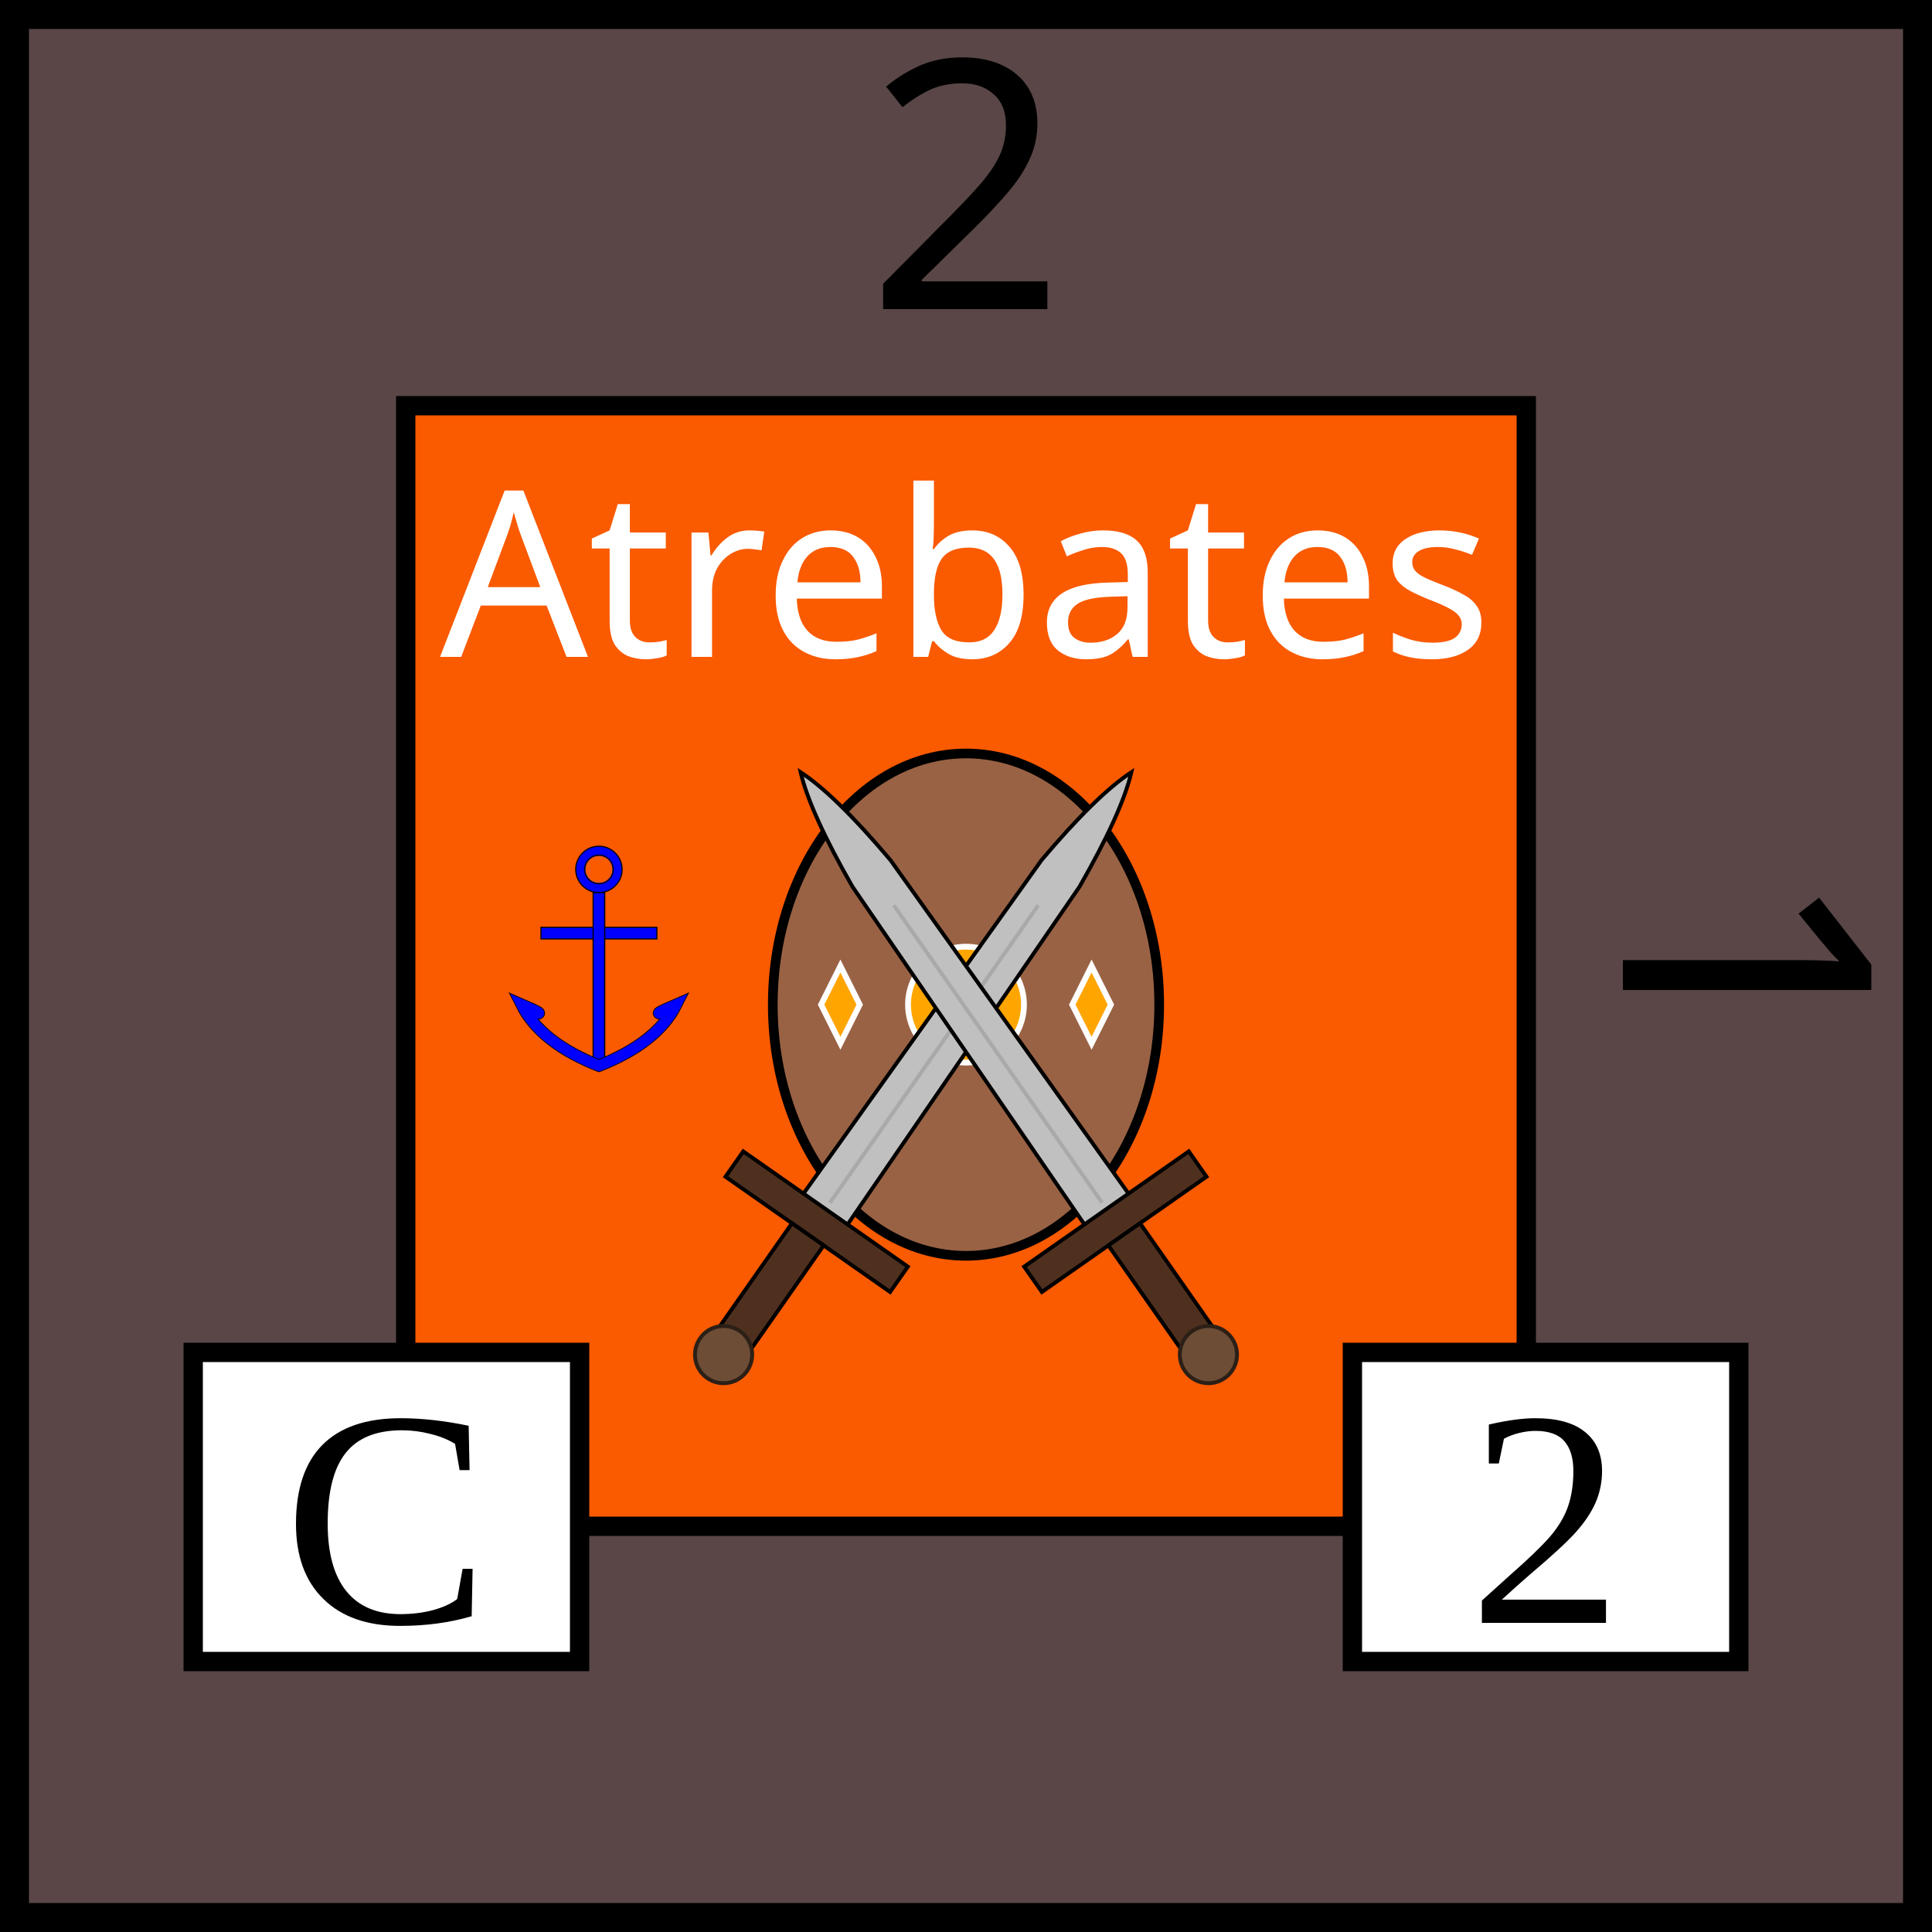
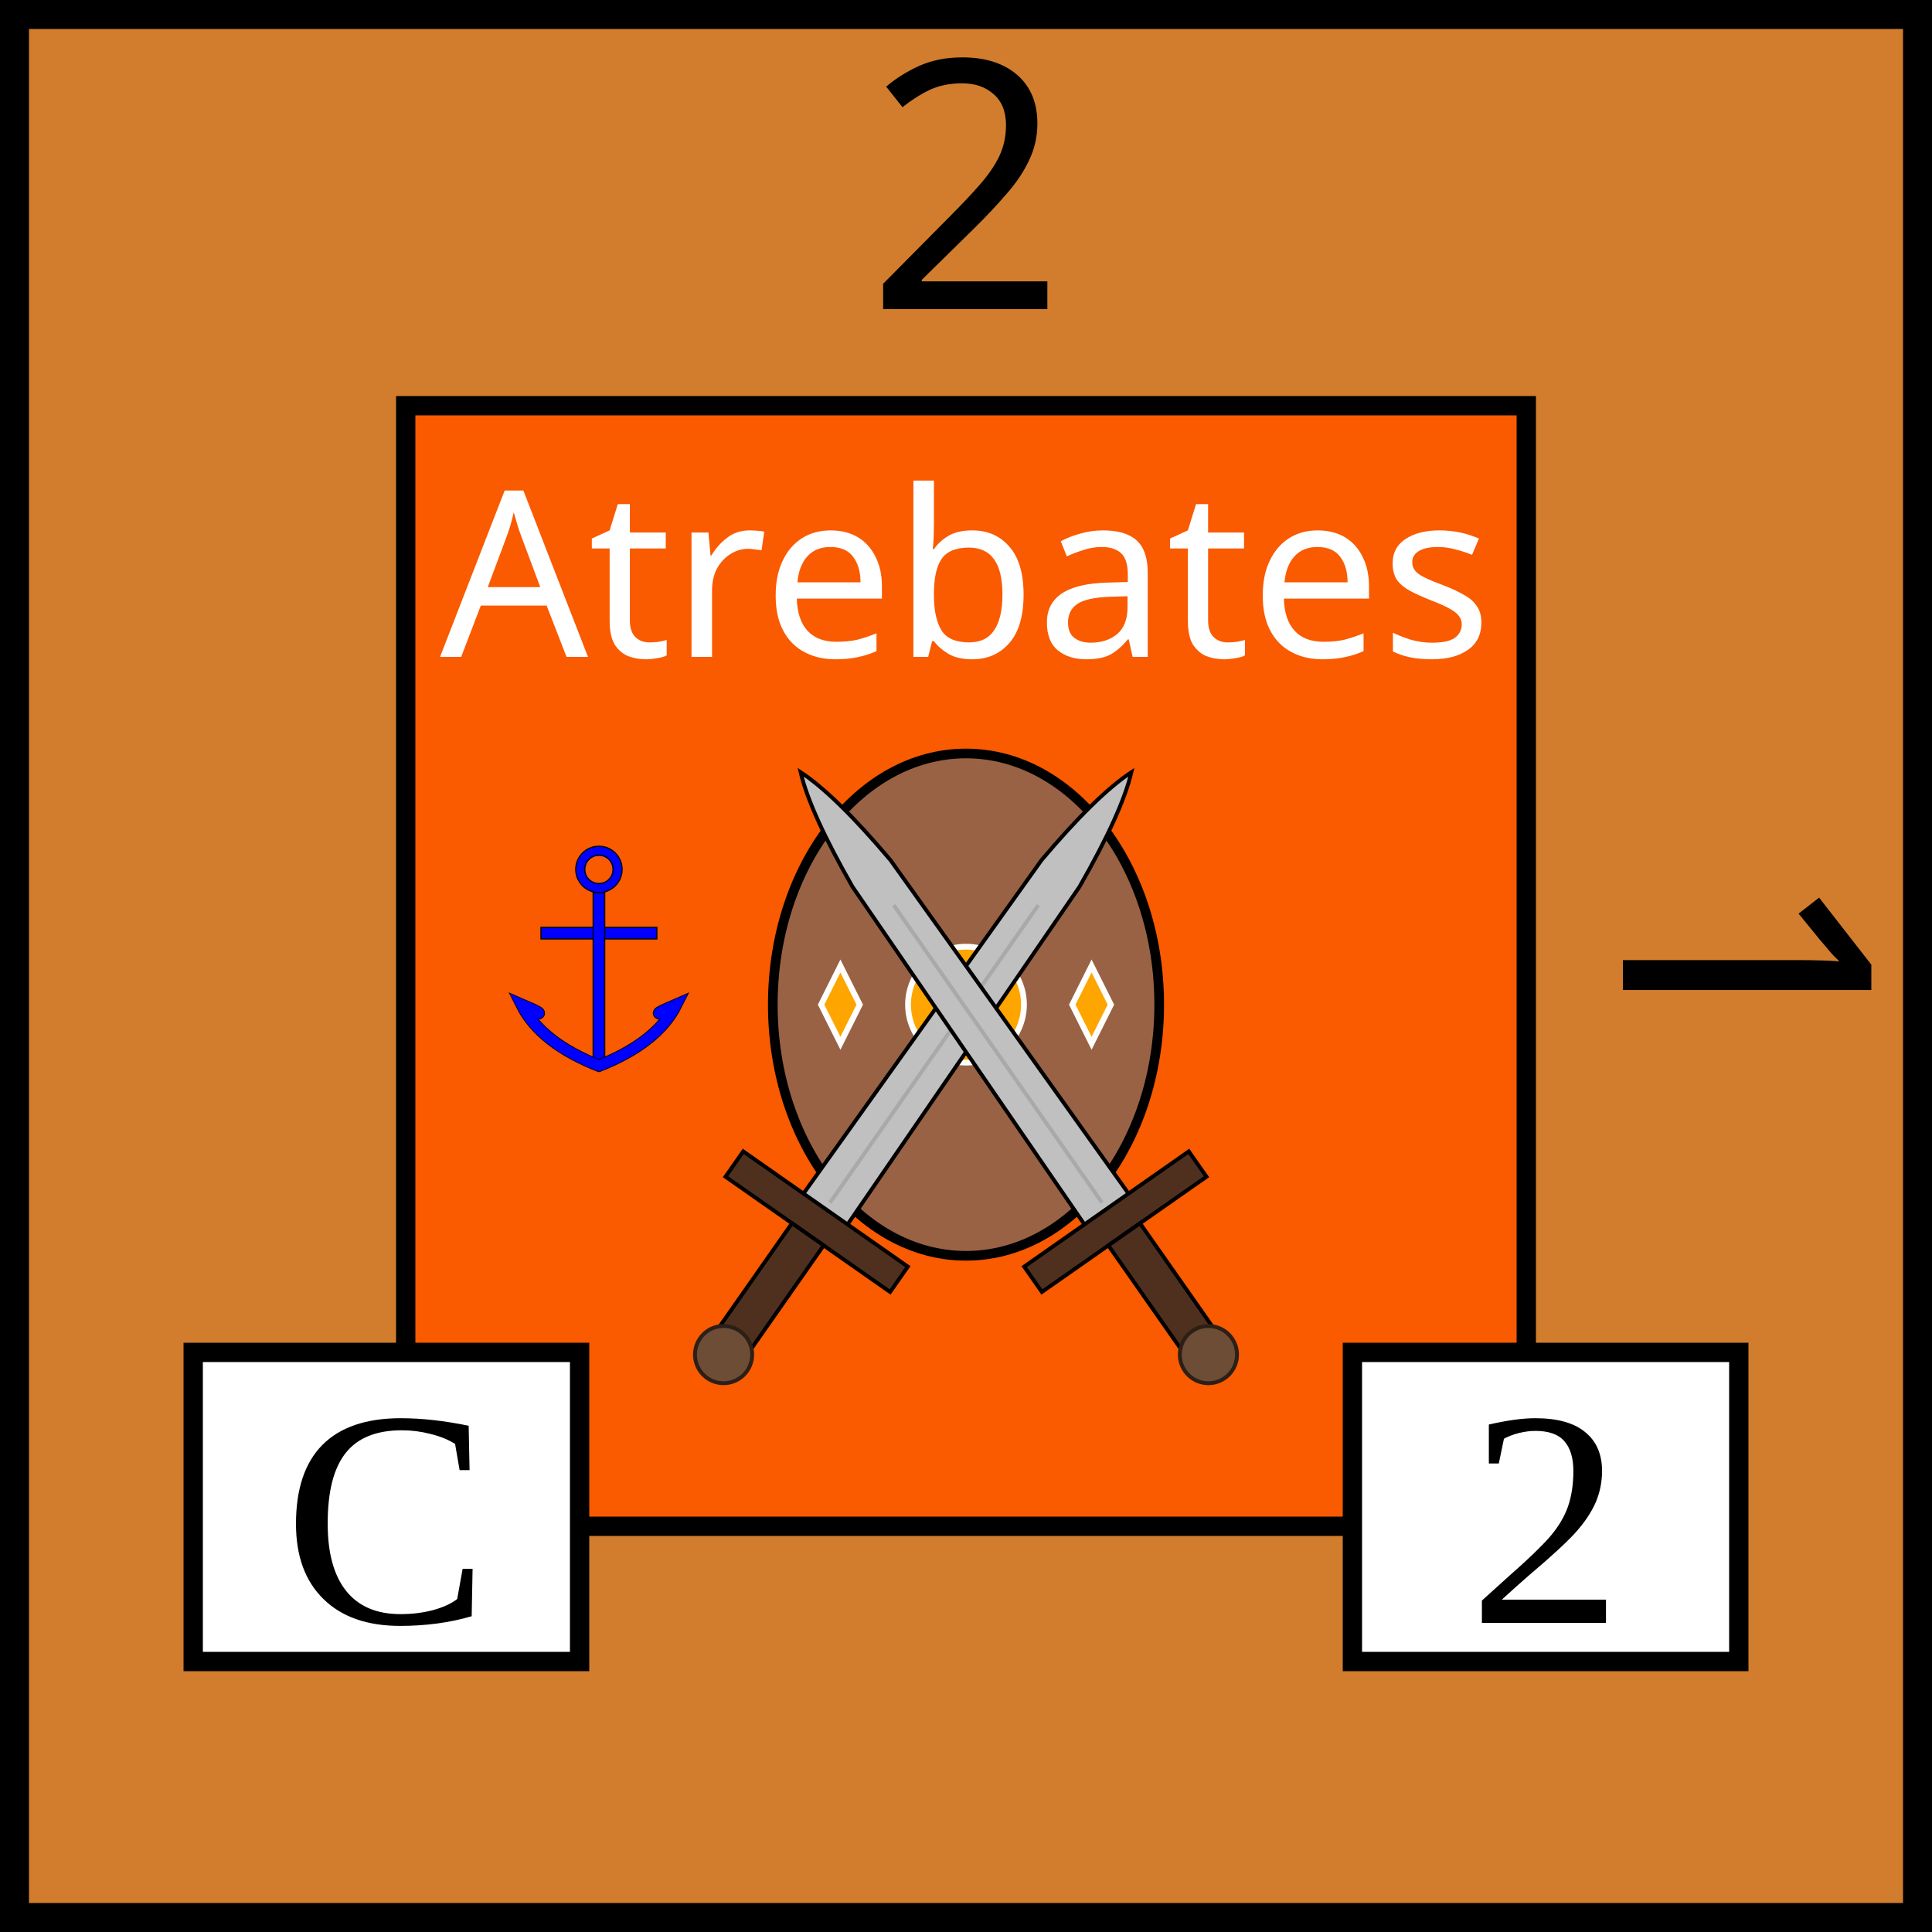
<svg xmlns="http://www.w3.org/2000/svg" xmlns:xlink="http://www.w3.org/1999/xlink" viewBox="0 0 100 100" width="100" height="100">
  <defs>
    <g id="anchor">
      <circle cx="50" cy="20" r="6" fill="blue" stroke-width=".3" stroke="black" />
      <circle cx="50" cy="20" r="4.5" fill="rgb(250,90,0)" stroke-width="2" stroke="blue" />
      <circle cx="50" cy="20" r="3.7" fill="none" stroke-width=".3" stroke="black" />
      <rect x="35" y="35" width="30" height="3" fill="blue" stroke="black" stroke-width=".3" />
      <rect x="48.5" y="26" width="3" height="44" fill="blue" stroke="black" stroke-width=".3" />
      <g id="flukes">
        <path id="fluke-border" d="             M 50.5 71             Q 35 65 30 55             Q 37 58 33 57             M 49.5 71             Q 65 65 70 55             Q 63 58 67 57           " fill="none" stroke="black" stroke-width="3.2" />
        <path id="fluke" d="             M 50.5 71             Q 35 65 30 55             Q 37 58 33 57             M 49.5 71             Q 65 65 70 55             Q 63 58 67 57           " fill="none" stroke="blue" stroke-width="2.8" />
      </g>
    </g>
  </defs>
-   <rect id="background" fill="rgb(90,70,70)" height="100" width="100" stroke="black" stroke-width="3" />
+   <rect id="background" fill="#D27D2D" height="100" width="100" stroke="black" stroke-width="3" />
  <g id="tribe" text-anchor="middle" font-size="12" font-family="Papyrus">
    <rect x="21" y="21" width="58" height="58" fill="rgb(250,90,0)" stroke="black" />
    <text x="50" y="34" fill="white">Atrebates</text>
    <ellipse id="shield" cx="50" cy="52" rx="10" ry="13" fill="#996244" stroke="black" stroke-width="0.5" />
    <circle cx="50" cy="52" r="3" fill="orange" stroke-width="0.3" stroke="white" />
    <polygon points="43.5,50 42.5,52 43.5,54 44.5,52 43.5,50" fill="orange" stroke-width="0.3" stroke="white" />
    <polygon points="56.5,50 57.5,52 56.5,54 55.5,52 56.5,50" fill="orange" stroke-width="0.3" stroke="white" />
    <use xlink:href="#anchor" transform="scale(0.20) translate(105,205)" />
  </g>
  <g id="sword" transform="scale(0.4) translate(68, 34) rotate(35, -34, 80)">
    <path d="         M 47 20         Q 48 9 50 4         Q 52 9 53 20         L 53.5 75         L 46.5 75         Z       " fill="silver" stroke="black" stroke-width="0.5" />
    <line x1="50" y1="25" x2="50" y2="72" stroke="darkgrey" stroke-width="0.5" />"
    <rect x="37" y="73" width="26" height="4" fill="#4f301f" stroke="black" stroke-width="0.5" />
    <rect x="47.5" y="77" width="5" height="20" fill="#4f301f" stroke="black" stroke-width="0.5" />
    <circle cx="50" cy="96" r="3.7" fill="#6d4d36" stroke="#2c1f16" stroke-width="0.5" />
  </g>
  <use href="#sword" transform="scale(-1,1) translate(-100,0)" />
  <g id="attributes" text-anchor="middle" font-size="16">
    <rect id="initiative" x="10" y="70" height="16" width="20" fill="white" stroke="black" />
    <text x="20" y="84">C</text>
    <rect id="firepower" x="70" y="70" height="16" width="20" fill="white" stroke="black" />
    <text x="80" y="84">2</text>
  </g>
  <g id="strength" text-anchor="middle" font-family="Papyrus" font-size="18">
    <text x="50" y="16">2</text>
    <text x="50" y="16" transform="rotate(90,50,50)">1</text>
  </g>
</svg>
